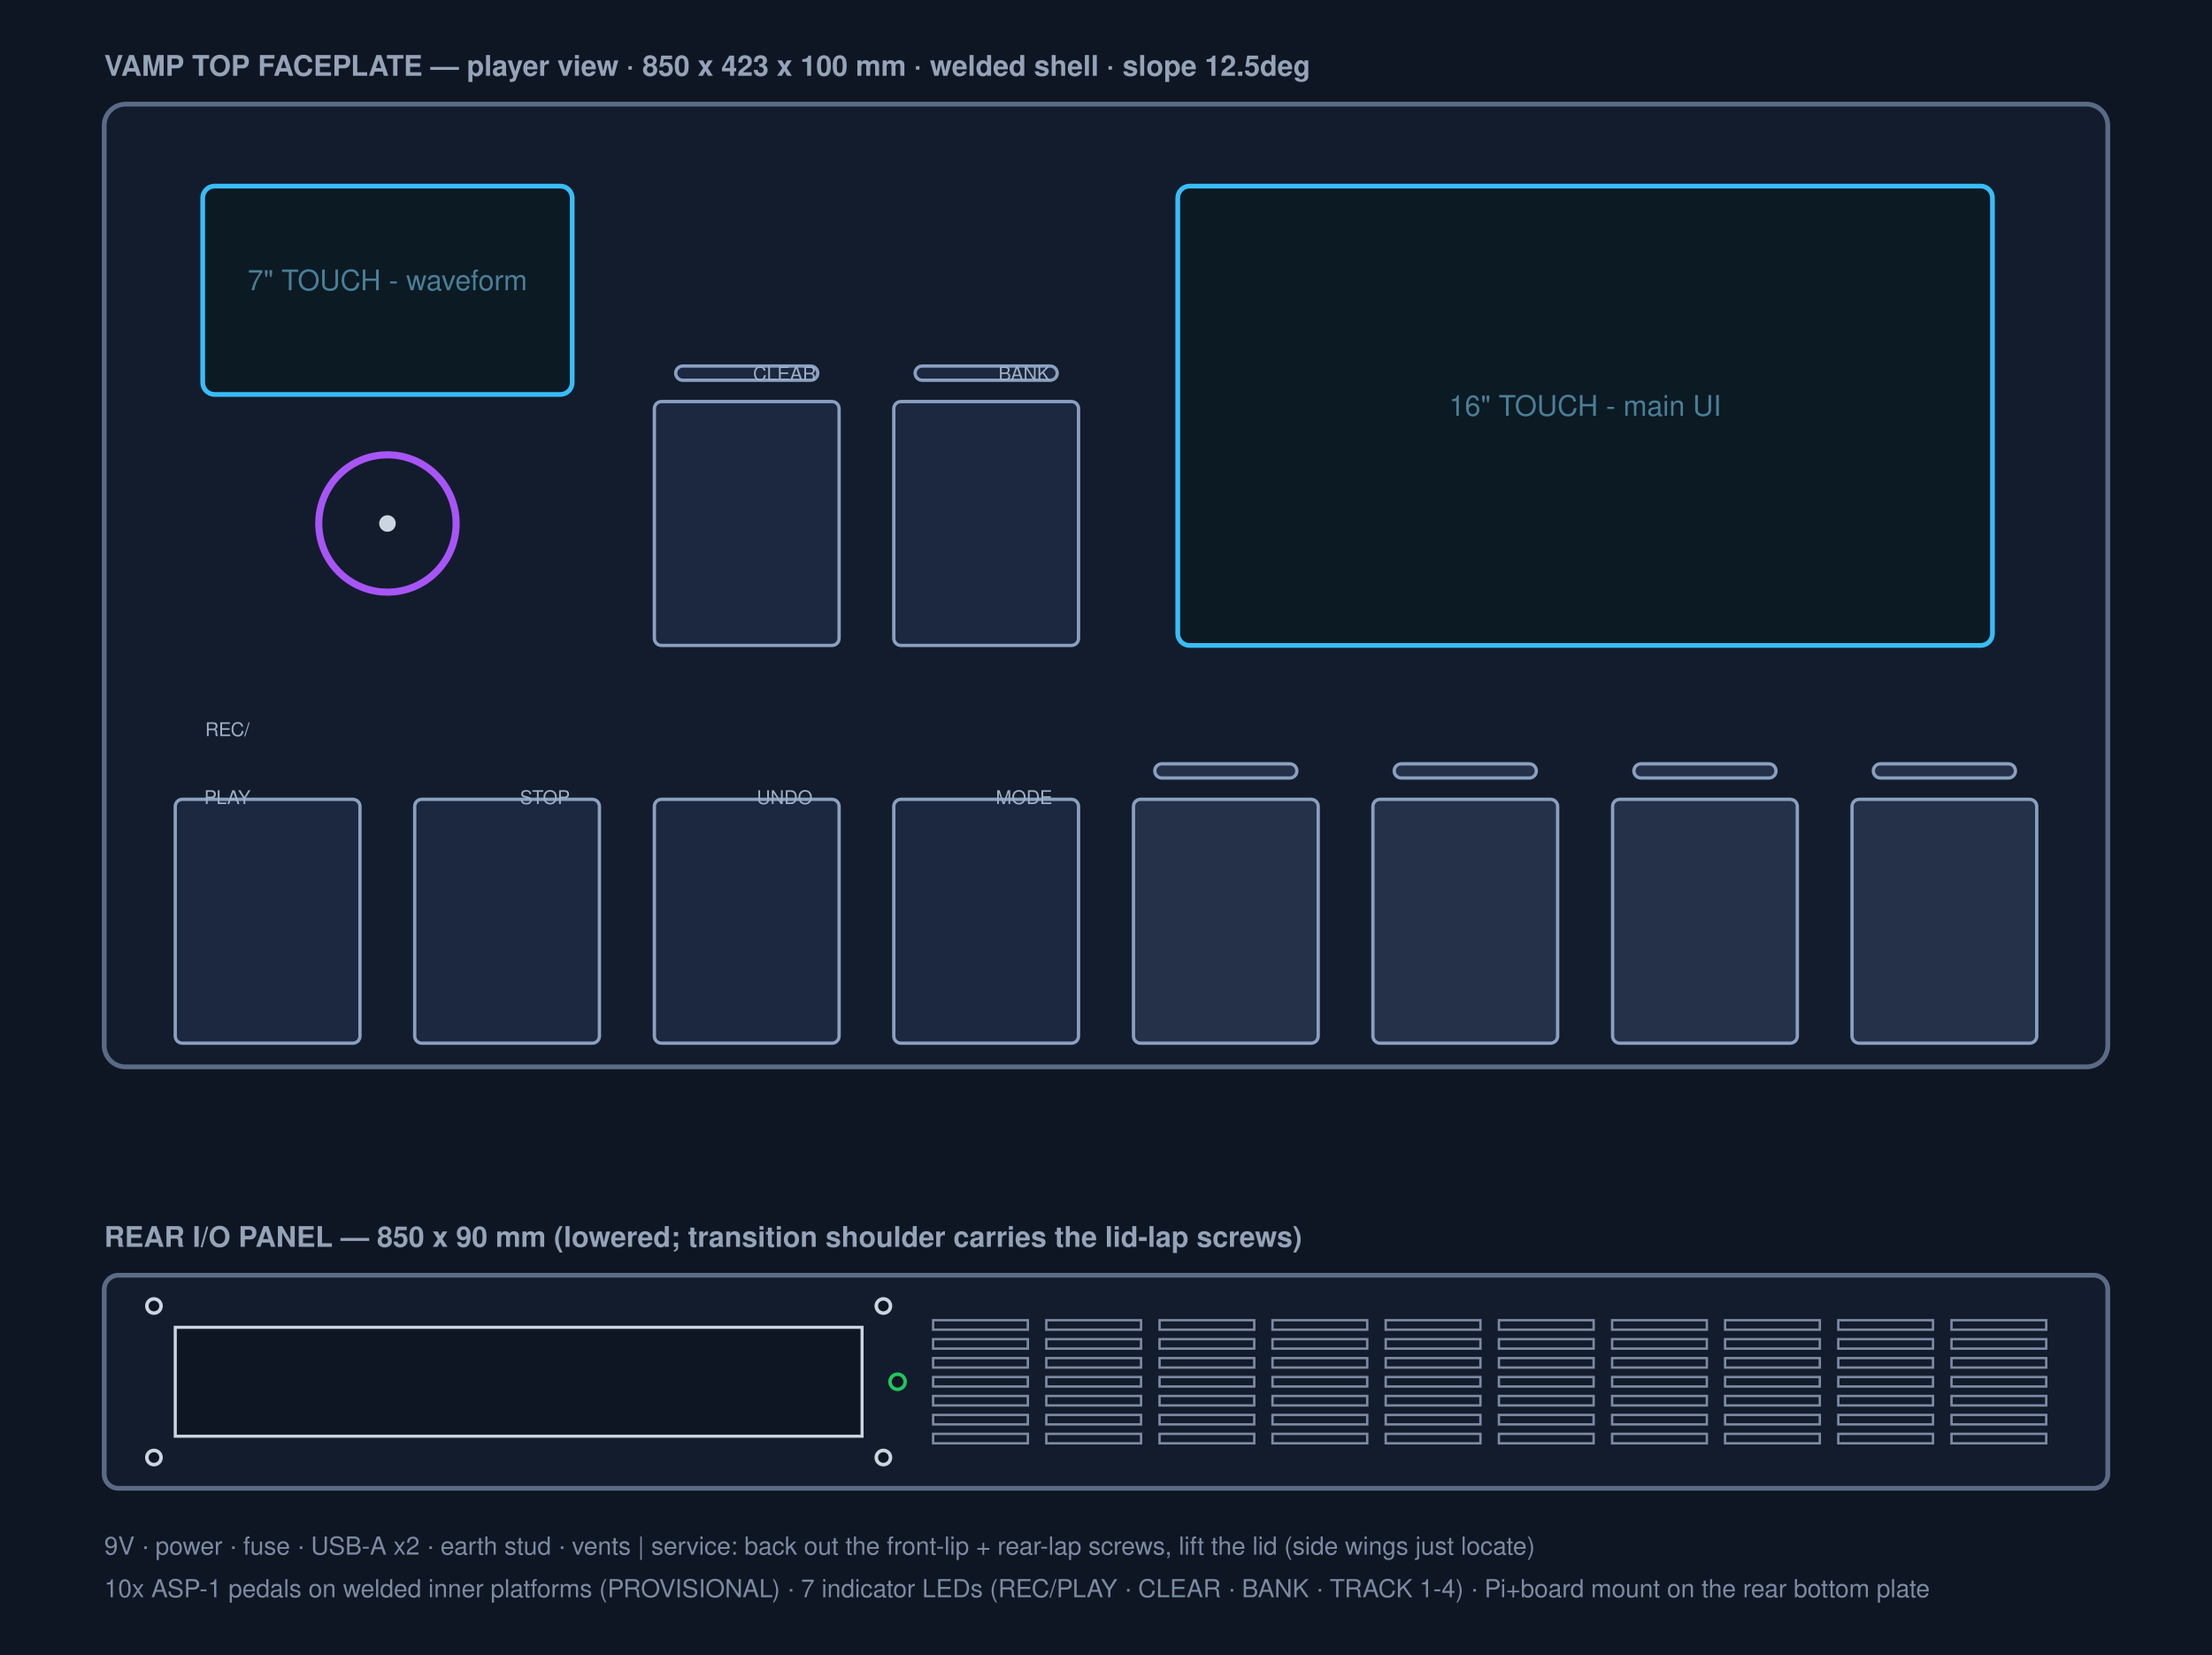
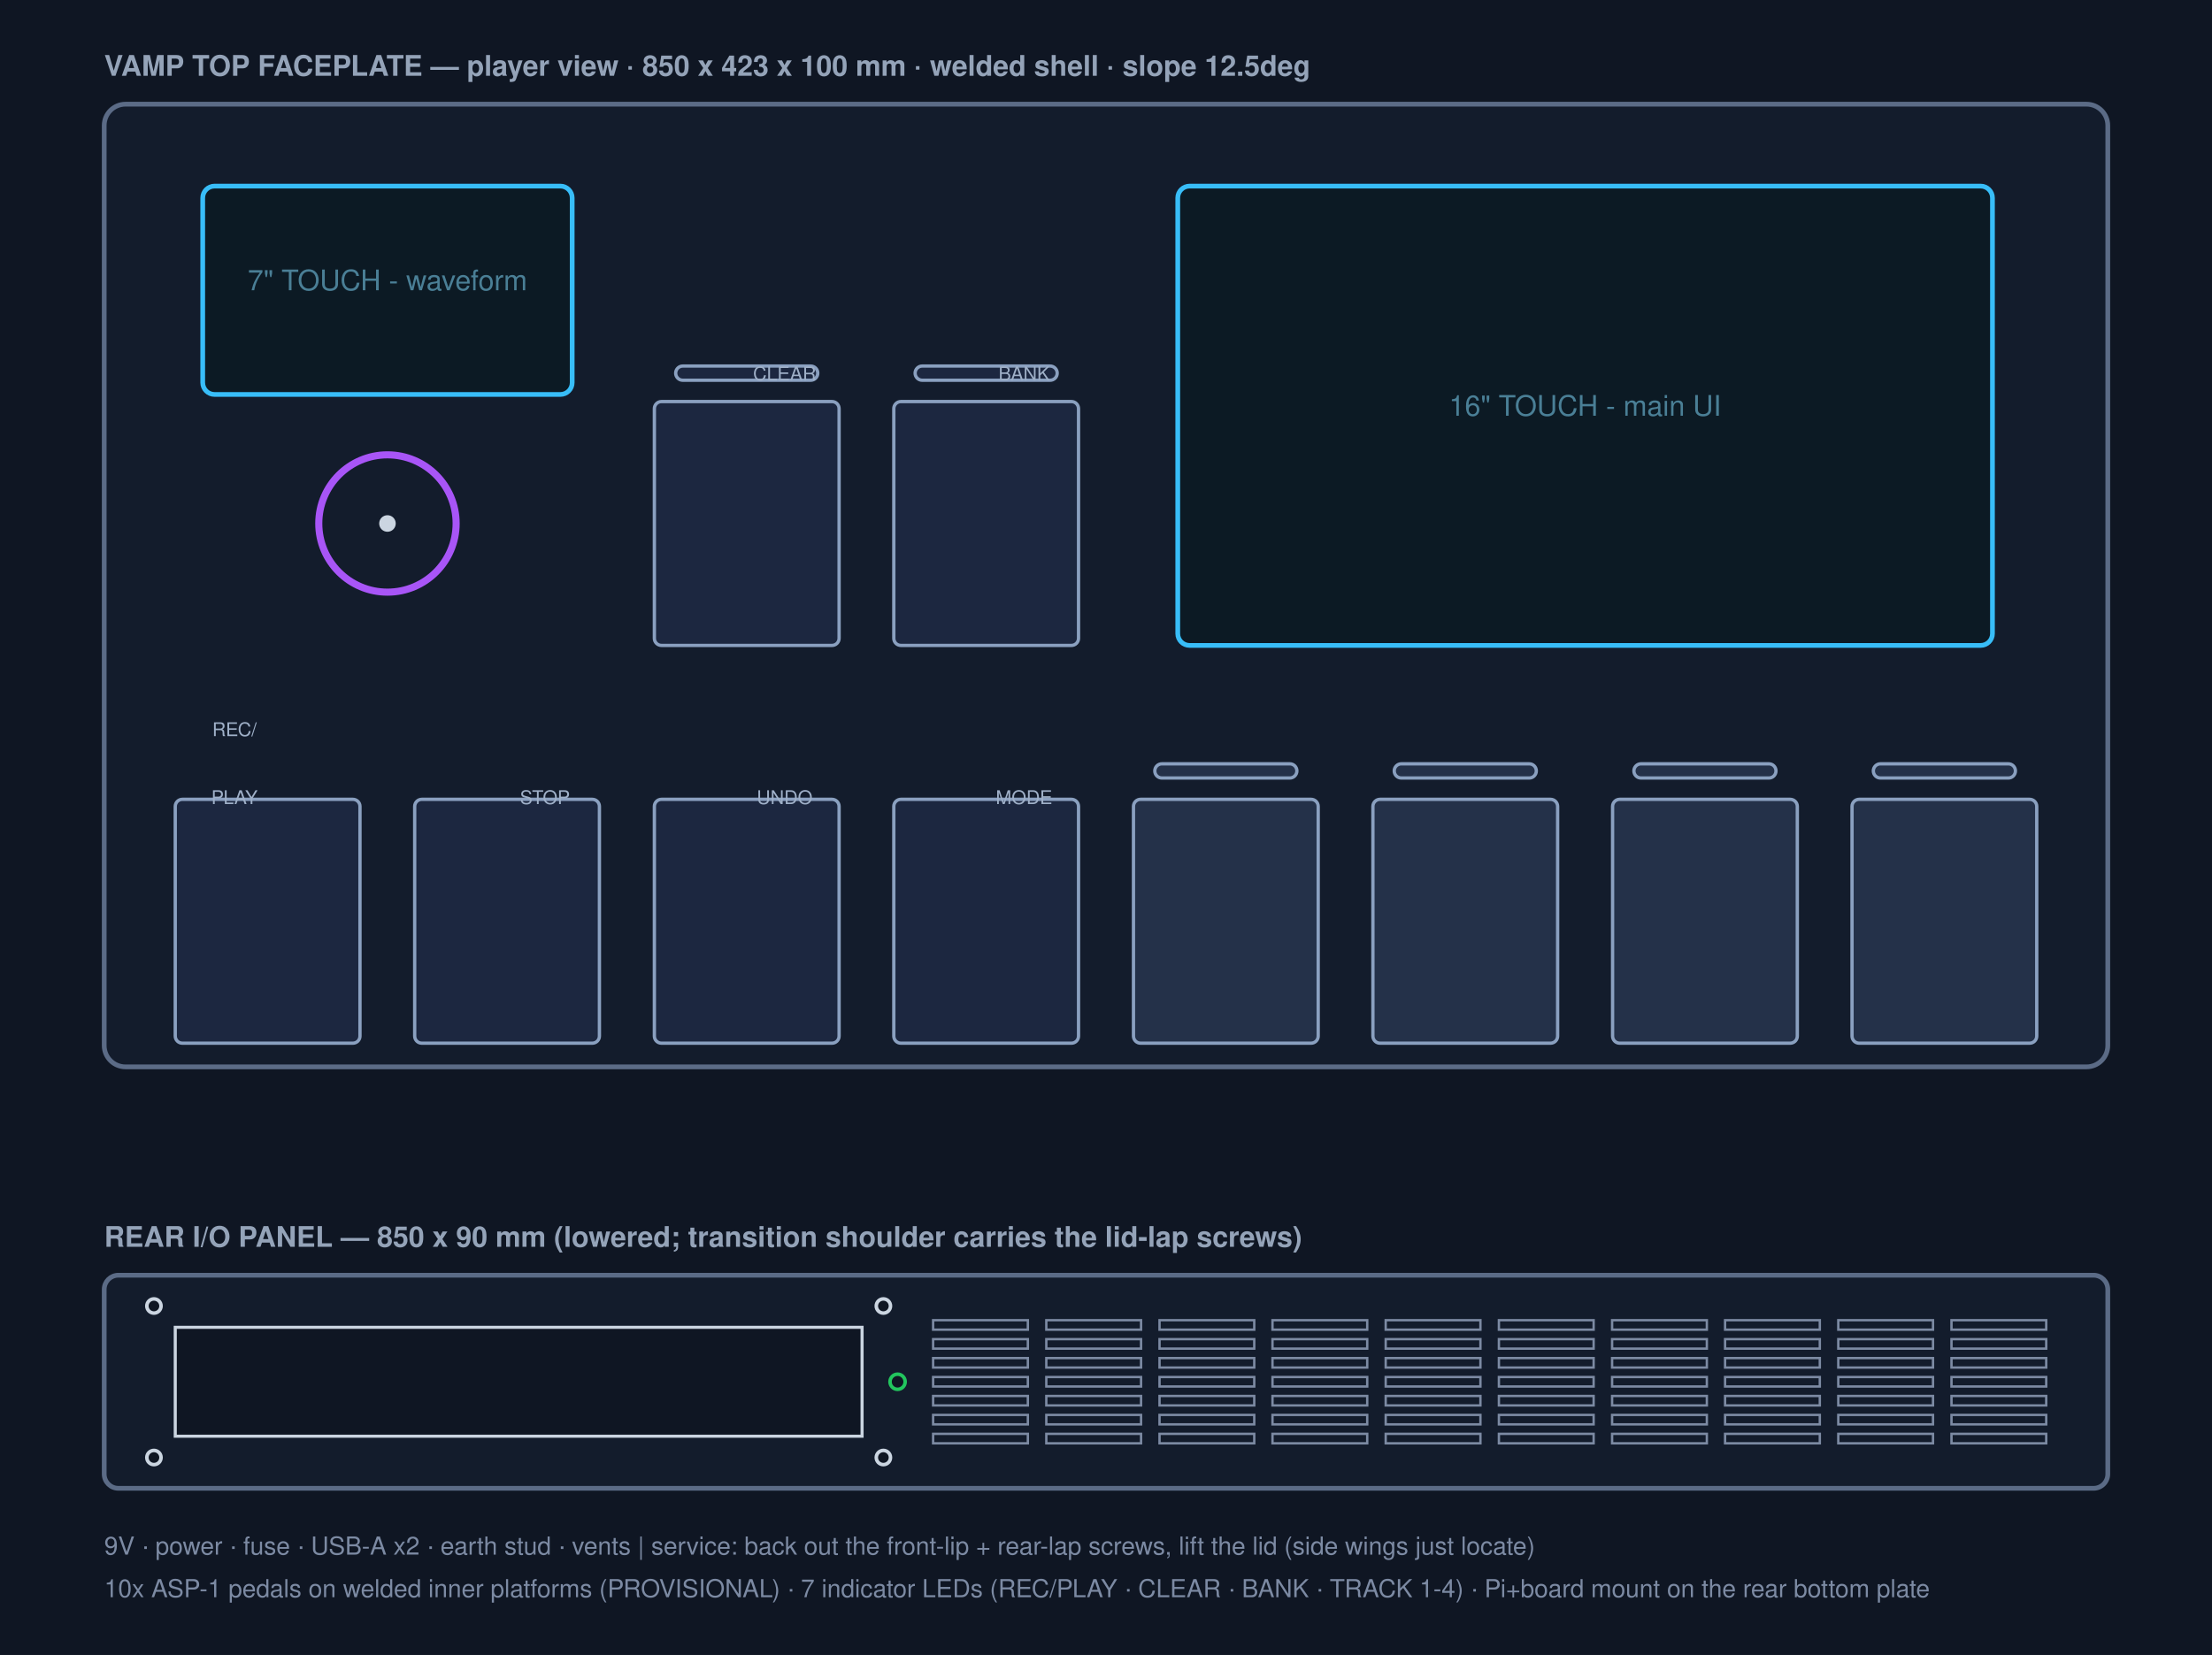
<svg xmlns="http://www.w3.org/2000/svg" viewBox="0 0 934 699" font-family="Helvetica,Arial,sans-serif">
  <rect width="934" height="699" fill="#0f1623" />
  <text x="44" y="32" fill="#94a3b8" font-size="12" font-weight="600">VAMP TOP FACEPLATE — player view · 850 x 423 x 100 mm · welded shell · slope 12.5deg</text>
  <rect x="44" y="44" width="846.0" height="406.6" rx="9" fill="#131c2c" stroke="#5b6b86" stroke-width="2" />
  <rect x="74.0" y="337.6" width="78.0" height="103.0" rx="3" fill="#1c2740" stroke="#8aa0c0" stroke-width="1.4" />
  <rect x="175.1" y="337.6" width="78.0" height="103.0" rx="3" fill="#1c2740" stroke="#8aa0c0" stroke-width="1.4" />
  <rect x="276.3" y="337.6" width="78.0" height="103.0" rx="3" fill="#1c2740" stroke="#8aa0c0" stroke-width="1.4" />
  <rect x="377.4" y="337.6" width="78.0" height="103.0" rx="3" fill="#1c2740" stroke="#8aa0c0" stroke-width="1.4" />
  <rect x="478.6" y="337.6" width="78.0" height="103.0" rx="3" fill="#243149" stroke="#8aa0c0" stroke-width="1.4" />
  <rect x="579.7" y="337.6" width="78.0" height="103.0" rx="3" fill="#243149" stroke="#8aa0c0" stroke-width="1.4" />
  <rect x="680.9" y="337.6" width="78.0" height="103.0" rx="3" fill="#243149" stroke="#8aa0c0" stroke-width="1.4" />
  <rect x="782.0" y="337.6" width="78.0" height="103.0" rx="3" fill="#243149" stroke="#8aa0c0" stroke-width="1.4" />
  <rect x="276.3" y="169.6" width="78.0" height="103.0" rx="3" fill="#1c2740" stroke="#8aa0c0" stroke-width="1.4" />
  <rect x="377.4" y="169.6" width="78.0" height="103.0" rx="3" fill="#1c2740" stroke="#8aa0c0" stroke-width="1.4" />
  <rect x="487.6" y="322.6" width="60.0" height="6.0" rx="3" fill="#243149" stroke="#8aa0c0" stroke-width="1.4" />
  <rect x="588.7" y="322.6" width="60.0" height="6.0" rx="3" fill="#243149" stroke="#8aa0c0" stroke-width="1.4" />
  <rect x="689.9" y="322.6" width="60.0" height="6.0" rx="3" fill="#243149" stroke="#8aa0c0" stroke-width="1.4" />
  <rect x="791.0" y="322.6" width="60.0" height="6.0" rx="3" fill="#243149" stroke="#8aa0c0" stroke-width="1.4" />
  <rect x="285.3" y="154.6" width="60.0" height="6.0" rx="3" fill="#1c2740" stroke="#8aa0c0" stroke-width="1.4" />
  <rect x="386.4" y="154.6" width="60.0" height="6.0" rx="3" fill="#1c2740" stroke="#8aa0c0" stroke-width="1.4" />
  <rect x="85.6" y="78.6" width="156.0" height="88.0" rx="5" fill="#0c1a24" stroke="#38bdf8" stroke-width="2" />
  <text x="163.6" y="122.6" fill="#4a7f96" font-size="12" text-anchor="middle">7" TOUCH - waveform</text>
  <rect x="497.3" y="78.6" width="344.0" height="194.0" rx="5" fill="#0c1a24" stroke="#38bdf8" stroke-width="2" />
  <text x="669.3" y="175.6" fill="#4a7f96" font-size="12" text-anchor="middle">16" TOUCH - main UI</text>
  <circle cx="163.6" cy="221.1" r="29.0" fill="none" stroke="#a855f7" stroke-width="3" />
  <circle cx="163.6" cy="221.1" r="3.5" fill="#cbd5e1" />
-   <text x="96.0" y="310.9" fill="#9fb0c8" font-size="8" text-anchor="middle">REC/</text>
-   <text x="96.0" y="339.6" fill="#9fb0c8" font-size="8" text-anchor="middle">PLAY</text>
+   <text x="99.0" y="310.9" fill="#9fb0c8" font-size="8" text-anchor="middle">REC/</text>
+   <text x="99.0" y="339.6" fill="#9fb0c8" font-size="8" text-anchor="middle">PLAY</text>
  <text x="230.1" y="339.6" fill="#9fb0c8" font-size="8" text-anchor="middle">STOP</text>
  <text x="331.3" y="339.6" fill="#9fb0c8" font-size="8" text-anchor="middle">UNDO</text>
  <text x="432.4" y="339.6" fill="#9fb0c8" font-size="8" text-anchor="middle">MODE</text>
  <text x="331.3" y="160.6" fill="#9fb0c8" font-size="8" text-anchor="middle">CLEAR</text>
  <text x="432.4" y="160.6" fill="#9fb0c8" font-size="8" text-anchor="middle">BANK</text>
  <text x="44" y="526.6" fill="#94a3b8" font-size="12" font-weight="600">REAR I/O PANEL — 850 x 90 mm (lowered; transition shoulder carries the lid-lap screws)</text>
  <rect x="44" y="538.6" width="846.0" height="90.0" rx="6" fill="#131c2c" stroke="#5b6b86" stroke-width="2" />
  <rect x="74.0" y="560.6" width="290.0" height="46.0" fill="#0f1623" stroke="#cbd5e1" stroke-width="1.3" />
  <circle cx="65.0" cy="615.6" r="3.0" fill="#0f1623" stroke="#cbd5e1" stroke-width="1.5" />
  <circle cx="65.0" cy="551.6" r="3.0" fill="#0f1623" stroke="#cbd5e1" stroke-width="1.5" />
  <circle cx="373.0" cy="615.6" r="3.0" fill="#0f1623" stroke="#cbd5e1" stroke-width="1.5" />
  <circle cx="373.0" cy="551.6" r="3.0" fill="#0f1623" stroke="#cbd5e1" stroke-width="1.5" />
  <circle cx="379.0" cy="583.6" r="3.2" fill="#0f1623" stroke="#22c55e" stroke-width="1.5" />
  <rect x="394.0" y="605.6" width="40.0" height="4.0" fill="none" stroke="#7c8aa3" stroke-width="1" />
  <rect x="441.8" y="605.6" width="40.0" height="4.0" fill="none" stroke="#7c8aa3" stroke-width="1" />
  <rect x="489.6" y="605.6" width="40.0" height="4.0" fill="none" stroke="#7c8aa3" stroke-width="1" />
  <rect x="537.3" y="605.6" width="40.0" height="4.0" fill="none" stroke="#7c8aa3" stroke-width="1" />
  <rect x="585.1" y="605.6" width="40.0" height="4.0" fill="none" stroke="#7c8aa3" stroke-width="1" />
  <rect x="632.9" y="605.6" width="40.0" height="4.0" fill="none" stroke="#7c8aa3" stroke-width="1" />
  <rect x="680.7" y="605.6" width="40.0" height="4.0" fill="none" stroke="#7c8aa3" stroke-width="1" />
  <rect x="728.4" y="605.6" width="40.0" height="4.0" fill="none" stroke="#7c8aa3" stroke-width="1" />
  <rect x="776.2" y="605.6" width="40.0" height="4.0" fill="none" stroke="#7c8aa3" stroke-width="1" />
  <rect x="824.0" y="605.6" width="40.0" height="4.0" fill="none" stroke="#7c8aa3" stroke-width="1" />
  <rect x="394.0" y="597.6" width="40.0" height="4.0" fill="none" stroke="#7c8aa3" stroke-width="1" />
  <rect x="441.8" y="597.6" width="40.0" height="4.0" fill="none" stroke="#7c8aa3" stroke-width="1" />
  <rect x="489.6" y="597.6" width="40.0" height="4.0" fill="none" stroke="#7c8aa3" stroke-width="1" />
  <rect x="537.3" y="597.6" width="40.0" height="4.0" fill="none" stroke="#7c8aa3" stroke-width="1" />
  <rect x="585.1" y="597.6" width="40.0" height="4.0" fill="none" stroke="#7c8aa3" stroke-width="1" />
  <rect x="632.9" y="597.6" width="40.0" height="4.0" fill="none" stroke="#7c8aa3" stroke-width="1" />
  <rect x="680.7" y="597.6" width="40.0" height="4.0" fill="none" stroke="#7c8aa3" stroke-width="1" />
  <rect x="728.4" y="597.6" width="40.0" height="4.0" fill="none" stroke="#7c8aa3" stroke-width="1" />
  <rect x="776.2" y="597.6" width="40.0" height="4.0" fill="none" stroke="#7c8aa3" stroke-width="1" />
  <rect x="824.0" y="597.6" width="40.0" height="4.0" fill="none" stroke="#7c8aa3" stroke-width="1" />
  <rect x="394.0" y="589.6" width="40.0" height="4.0" fill="none" stroke="#7c8aa3" stroke-width="1" />
  <rect x="441.8" y="589.6" width="40.0" height="4.0" fill="none" stroke="#7c8aa3" stroke-width="1" />
  <rect x="489.6" y="589.6" width="40.0" height="4.0" fill="none" stroke="#7c8aa3" stroke-width="1" />
  <rect x="537.3" y="589.6" width="40.0" height="4.0" fill="none" stroke="#7c8aa3" stroke-width="1" />
  <rect x="585.1" y="589.6" width="40.0" height="4.0" fill="none" stroke="#7c8aa3" stroke-width="1" />
  <rect x="632.9" y="589.6" width="40.0" height="4.0" fill="none" stroke="#7c8aa3" stroke-width="1" />
  <rect x="680.7" y="589.6" width="40.0" height="4.0" fill="none" stroke="#7c8aa3" stroke-width="1" />
  <rect x="728.4" y="589.6" width="40.0" height="4.0" fill="none" stroke="#7c8aa3" stroke-width="1" />
  <rect x="776.2" y="589.6" width="40.0" height="4.0" fill="none" stroke="#7c8aa3" stroke-width="1" />
  <rect x="824.0" y="589.6" width="40.0" height="4.0" fill="none" stroke="#7c8aa3" stroke-width="1" />
  <rect x="394.0" y="581.6" width="40.0" height="4.0" fill="none" stroke="#7c8aa3" stroke-width="1" />
  <rect x="441.8" y="581.6" width="40.0" height="4.0" fill="none" stroke="#7c8aa3" stroke-width="1" />
  <rect x="489.6" y="581.6" width="40.0" height="4.0" fill="none" stroke="#7c8aa3" stroke-width="1" />
  <rect x="537.3" y="581.6" width="40.0" height="4.0" fill="none" stroke="#7c8aa3" stroke-width="1" />
  <rect x="585.1" y="581.6" width="40.0" height="4.0" fill="none" stroke="#7c8aa3" stroke-width="1" />
  <rect x="632.9" y="581.6" width="40.0" height="4.0" fill="none" stroke="#7c8aa3" stroke-width="1" />
  <rect x="680.7" y="581.6" width="40.0" height="4.0" fill="none" stroke="#7c8aa3" stroke-width="1" />
  <rect x="728.4" y="581.6" width="40.0" height="4.0" fill="none" stroke="#7c8aa3" stroke-width="1" />
  <rect x="776.2" y="581.6" width="40.0" height="4.0" fill="none" stroke="#7c8aa3" stroke-width="1" />
  <rect x="824.0" y="581.6" width="40.0" height="4.0" fill="none" stroke="#7c8aa3" stroke-width="1" />
  <rect x="394.0" y="573.6" width="40.0" height="4.0" fill="none" stroke="#7c8aa3" stroke-width="1" />
  <rect x="441.8" y="573.6" width="40.0" height="4.0" fill="none" stroke="#7c8aa3" stroke-width="1" />
  <rect x="489.6" y="573.6" width="40.0" height="4.0" fill="none" stroke="#7c8aa3" stroke-width="1" />
  <rect x="537.3" y="573.6" width="40.0" height="4.0" fill="none" stroke="#7c8aa3" stroke-width="1" />
  <rect x="585.1" y="573.6" width="40.0" height="4.0" fill="none" stroke="#7c8aa3" stroke-width="1" />
  <rect x="632.9" y="573.6" width="40.0" height="4.0" fill="none" stroke="#7c8aa3" stroke-width="1" />
  <rect x="680.7" y="573.6" width="40.0" height="4.0" fill="none" stroke="#7c8aa3" stroke-width="1" />
  <rect x="728.4" y="573.6" width="40.0" height="4.0" fill="none" stroke="#7c8aa3" stroke-width="1" />
  <rect x="776.2" y="573.6" width="40.0" height="4.0" fill="none" stroke="#7c8aa3" stroke-width="1" />
  <rect x="824.0" y="573.6" width="40.0" height="4.0" fill="none" stroke="#7c8aa3" stroke-width="1" />
  <rect x="394.0" y="565.6" width="40.0" height="4.0" fill="none" stroke="#7c8aa3" stroke-width="1" />
  <rect x="441.8" y="565.6" width="40.0" height="4.0" fill="none" stroke="#7c8aa3" stroke-width="1" />
  <rect x="489.6" y="565.6" width="40.0" height="4.0" fill="none" stroke="#7c8aa3" stroke-width="1" />
  <rect x="537.3" y="565.6" width="40.0" height="4.0" fill="none" stroke="#7c8aa3" stroke-width="1" />
  <rect x="585.1" y="565.6" width="40.0" height="4.0" fill="none" stroke="#7c8aa3" stroke-width="1" />
  <rect x="632.9" y="565.6" width="40.0" height="4.0" fill="none" stroke="#7c8aa3" stroke-width="1" />
  <rect x="680.7" y="565.6" width="40.0" height="4.0" fill="none" stroke="#7c8aa3" stroke-width="1" />
  <rect x="728.4" y="565.6" width="40.0" height="4.0" fill="none" stroke="#7c8aa3" stroke-width="1" />
  <rect x="776.2" y="565.6" width="40.0" height="4.0" fill="none" stroke="#7c8aa3" stroke-width="1" />
  <rect x="824.0" y="565.6" width="40.0" height="4.0" fill="none" stroke="#7c8aa3" stroke-width="1" />
  <rect x="394.0" y="557.6" width="40.0" height="4.0" fill="none" stroke="#7c8aa3" stroke-width="1" />
  <rect x="441.8" y="557.6" width="40.0" height="4.0" fill="none" stroke="#7c8aa3" stroke-width="1" />
  <rect x="489.6" y="557.6" width="40.0" height="4.0" fill="none" stroke="#7c8aa3" stroke-width="1" />
  <rect x="537.3" y="557.6" width="40.0" height="4.0" fill="none" stroke="#7c8aa3" stroke-width="1" />
  <rect x="585.1" y="557.6" width="40.0" height="4.0" fill="none" stroke="#7c8aa3" stroke-width="1" />
  <rect x="632.9" y="557.6" width="40.0" height="4.0" fill="none" stroke="#7c8aa3" stroke-width="1" />
  <rect x="680.7" y="557.6" width="40.0" height="4.0" fill="none" stroke="#7c8aa3" stroke-width="1" />
  <rect x="728.4" y="557.6" width="40.0" height="4.0" fill="none" stroke="#7c8aa3" stroke-width="1" />
  <rect x="776.2" y="557.6" width="40.0" height="4.0" fill="none" stroke="#7c8aa3" stroke-width="1" />
  <rect x="824.0" y="557.6" width="40.0" height="4.0" fill="none" stroke="#7c8aa3" stroke-width="1" />
  <text x="44" y="656.6" fill="#7c8aa3" font-size="10.5">9V · power · fuse · USB-A x2 · earth stud · vents   |   service: back out the front-lip + rear-lap screws, lift the lid (side wings just locate)</text>
  <text x="44" y="674.6" fill="#7c8aa3" font-size="10.5">10x ASP-1 pedals on welded inner platforms (PROVISIONAL) · 7 indicator LEDs (REC/PLAY · CLEAR · BANK · TRACK 1-4) · Pi+board mount on the rear bottom plate</text>
</svg>
